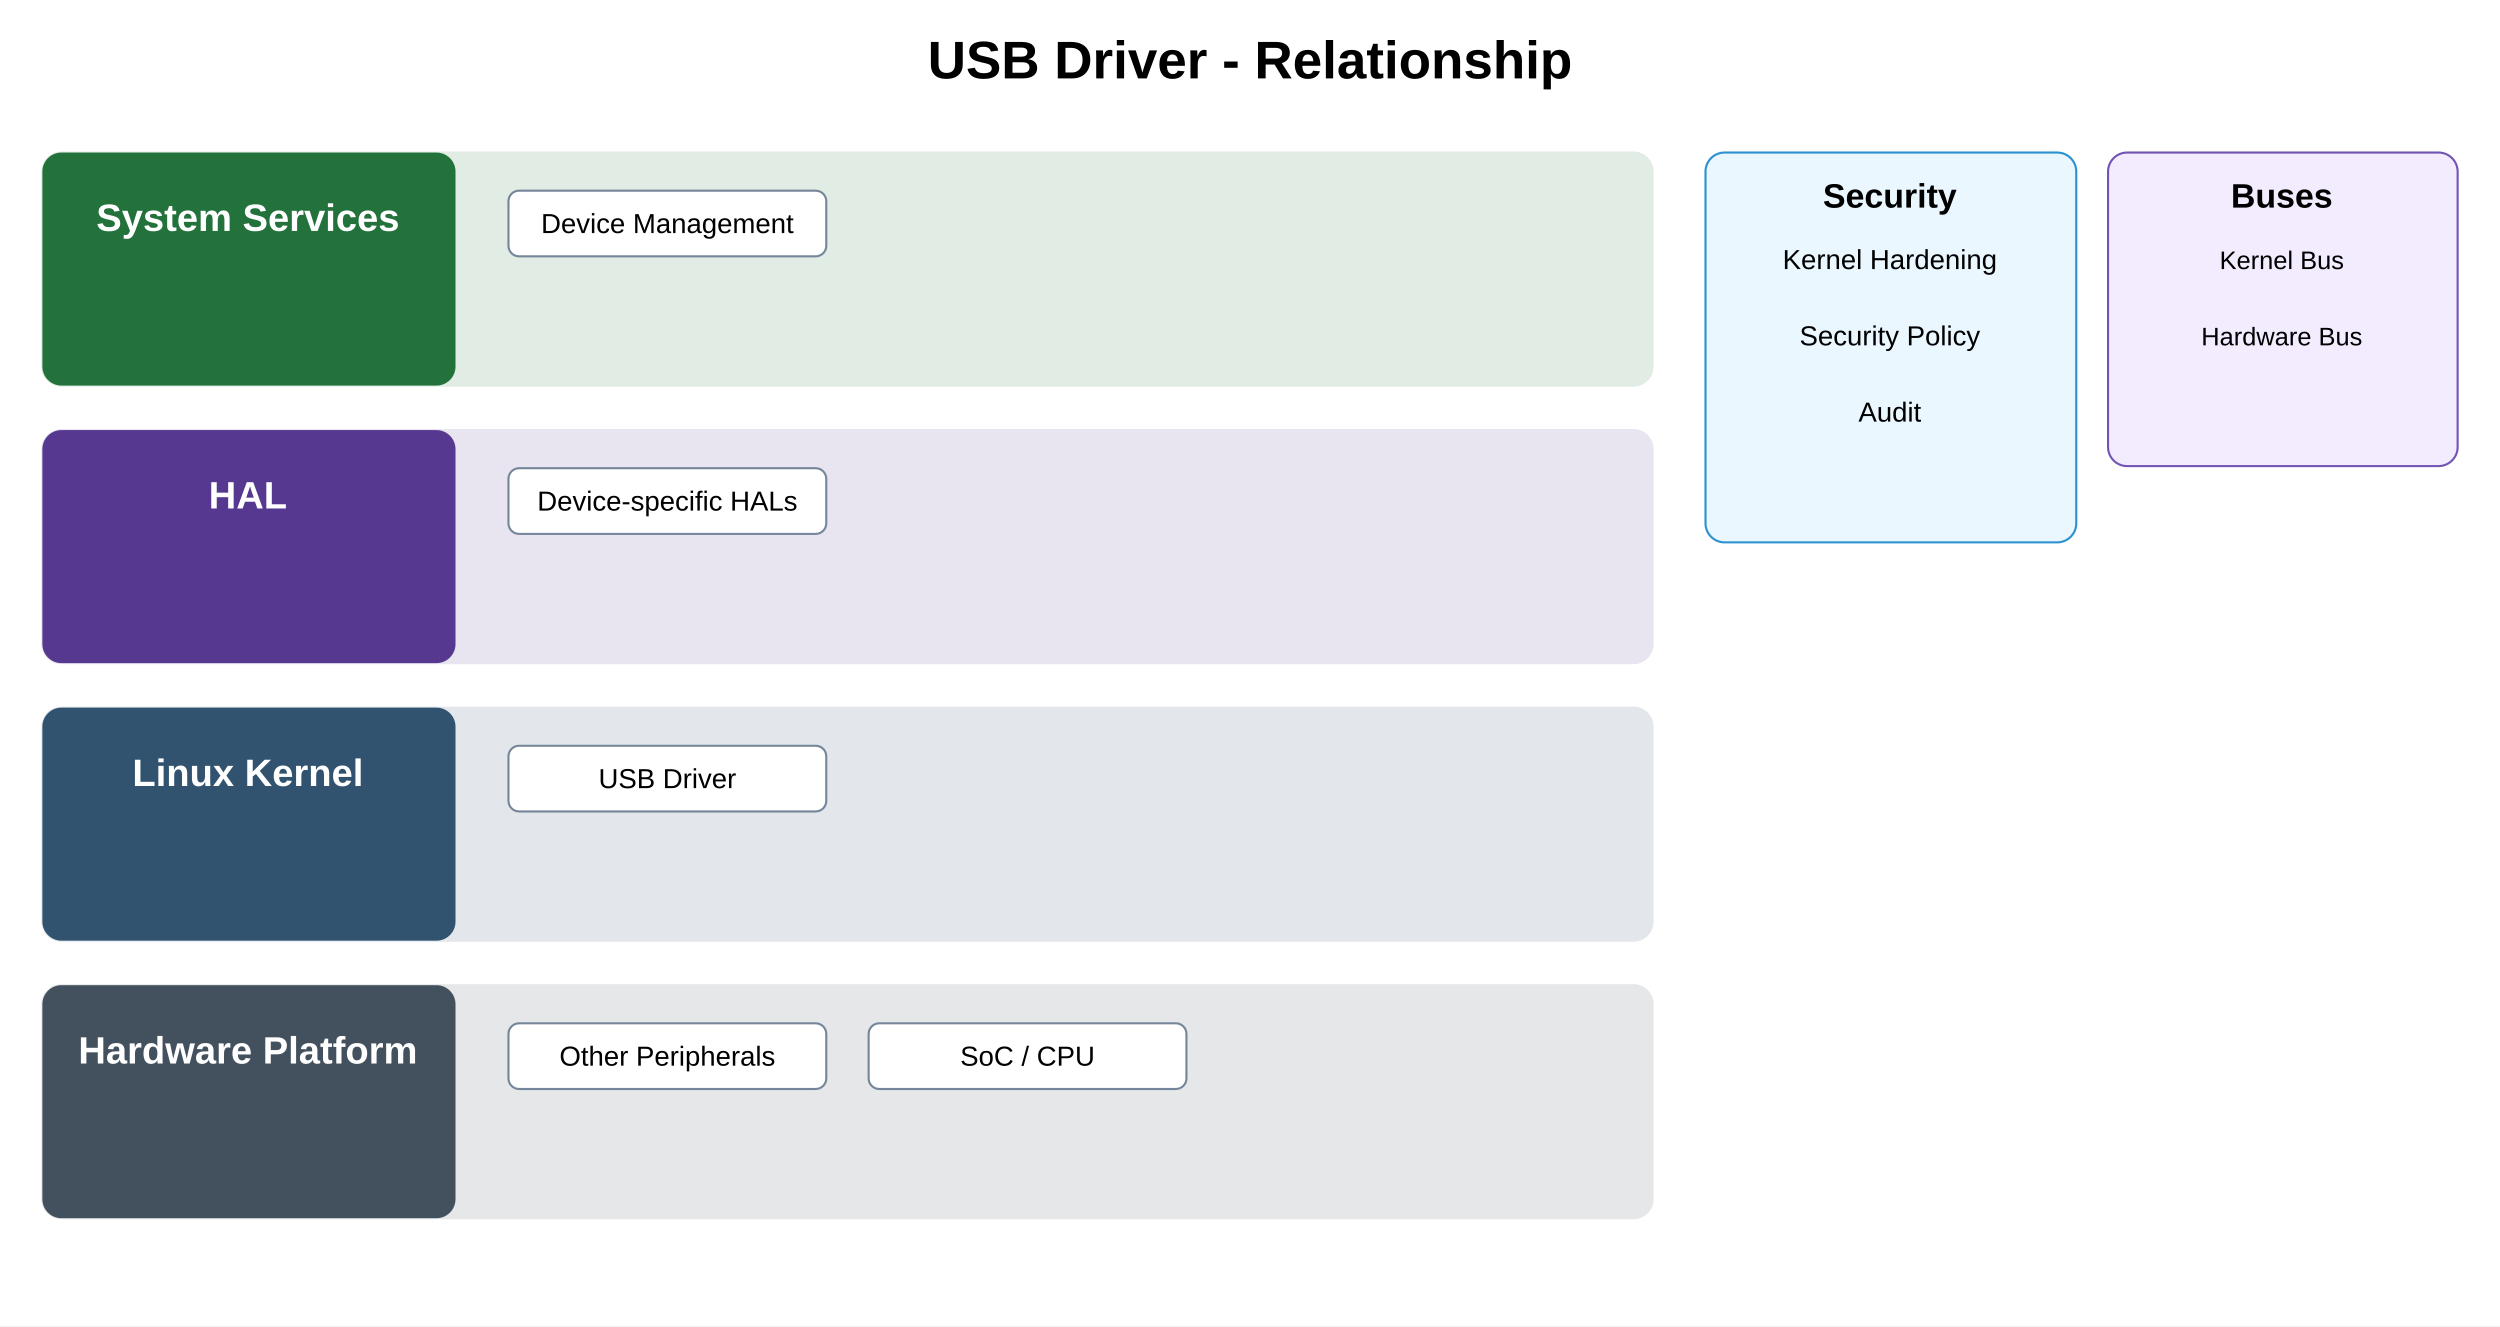
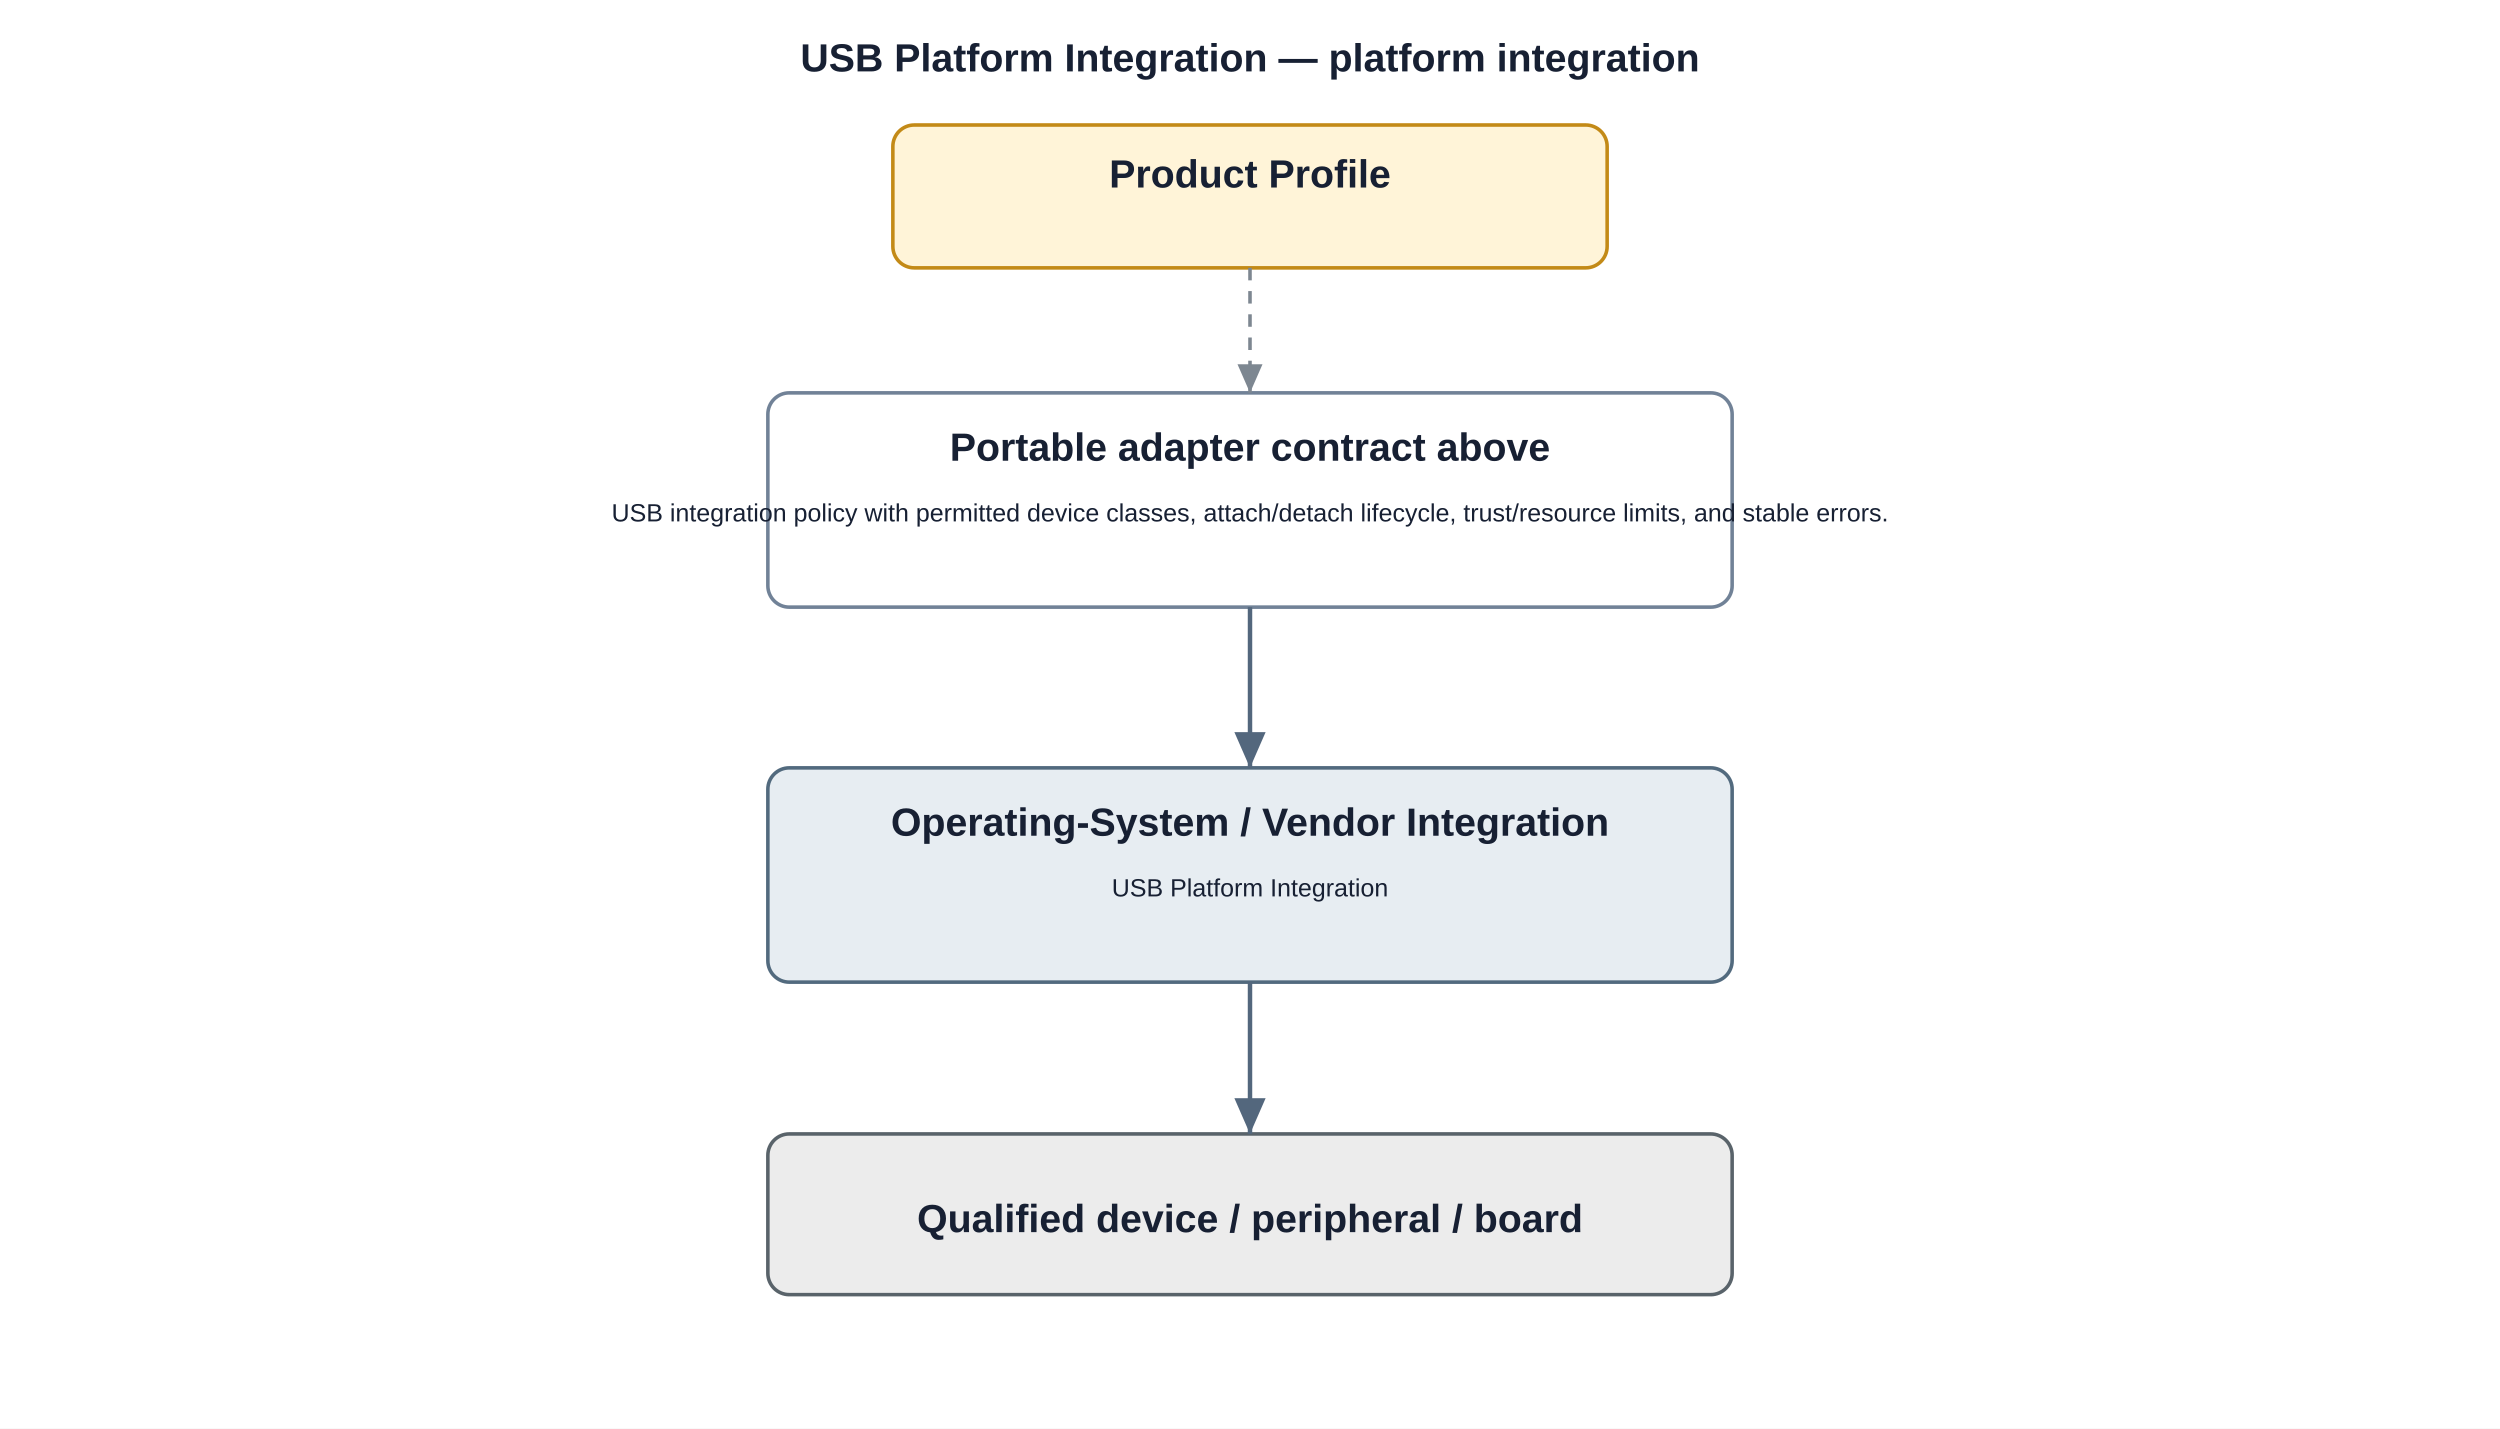
- <svg xmlns="http://www.w3.org/2000/svg" width="1180" height="626">
-   <rect width="100%" height="100%" fill="white" />
-   <text x="590" y="37" font-family="Arial" font-size="25" font-weight="bold" text-anchor="middle">USB Driver - Relationship</text>
-   <rect x="20" y="72" width="760" height="110" rx="9" fill="#23723b" opacity=".14" stroke="#23723b" />
-   <rect x="20" y="72" width="195" height="110" rx="9" fill="#23723b" />
-   <text x="117" y="109" font-family="Arial" font-size="18" font-weight="bold" fill="white" text-anchor="middle">System Services</text>
-   <rect x="240" y="90" width="150" height="31" rx="5" fill="white" stroke="#75869a" />
-   <text x="315" y="110" font-family="Arial" font-size="13" text-anchor="middle">Device Management</text>
-   <rect x="20" y="203" width="760" height="110" rx="9" fill="#563891" opacity=".14" stroke="#563891" />
-   <rect x="20" y="203" width="195" height="110" rx="9" fill="#563891" />
-   <text x="117" y="240" font-family="Arial" font-size="18" font-weight="bold" fill="white" text-anchor="middle">HAL</text>
-   <rect x="240" y="221" width="150" height="31" rx="5" fill="white" stroke="#75869a" />
-   <text x="315" y="241" font-family="Arial" font-size="13" text-anchor="middle">Device-specific HALs</text>
-   <rect x="20" y="334" width="760" height="110" rx="9" fill="#31536f" opacity=".14" stroke="#31536f" />
-   <rect x="20" y="334" width="195" height="110" rx="9" fill="#31536f" />
-   <text x="117" y="371" font-family="Arial" font-size="18" font-weight="bold" fill="white" text-anchor="middle">Linux Kernel</text>
-   <rect x="240" y="352" width="150" height="31" rx="5" fill="white" stroke="#75869a" />
-   <text x="315" y="372" font-family="Arial" font-size="13" text-anchor="middle">USB Driver</text>
-   <rect x="20" y="465" width="760" height="110" rx="9" fill="#42515d" opacity=".14" stroke="#42515d" />
-   <rect x="20" y="465" width="195" height="110" rx="9" fill="#42515d" />
-   <text x="117" y="502" font-family="Arial" font-size="18" font-weight="bold" fill="white" text-anchor="middle">Hardware Platform</text>
-   <rect x="240" y="483" width="150" height="31" rx="5" fill="white" stroke="#75869a" />
-   <text x="315" y="503" font-family="Arial" font-size="13" text-anchor="middle">Other Peripherals</text>
-   <rect x="410" y="483" width="150" height="31" rx="5" fill="white" stroke="#75869a" />
-   <text x="485" y="503" font-family="Arial" font-size="13" text-anchor="middle">SoC / CPU</text>
-   <rect x="805" y="72" width="175" height="184" rx="9" fill="#eaf7ff" stroke="#2b91cf" />
-   <text x="892" y="98" font-family="Arial" font-size="16" font-weight="bold" text-anchor="middle">Security</text>
-   <text x="892" y="127" font-family="Arial" font-size="13" text-anchor="middle">Kernel Hardening</text>
-   <text x="892" y="163" font-family="Arial" font-size="13" text-anchor="middle">Security Policy</text>
-   <text x="892" y="199" font-family="Arial" font-size="13" text-anchor="middle">Audit</text>
-   <rect x="995" y="72" width="165" height="148" rx="9" fill="#f3ecff" stroke="#7254b3" />
-   <text x="1077" y="98" font-family="Arial" font-size="16" font-weight="bold" text-anchor="middle">Buses</text>
-   <text x="1077" y="127" font-family="Arial" font-size="12" text-anchor="middle">Kernel Bus</text>
-   <text x="1077" y="163" font-family="Arial" font-size="12" text-anchor="middle">Hardware Bus</text>
+ <svg xmlns="http://www.w3.org/2000/svg" width="1400" height="800">
+   <defs>
+     <style>text{font-family:Arial;fill:#172033}.h{font-size:22px;font-weight:bold}.t{font-size:14px}.p{fill:#fff4d8;stroke:#c38a17;stroke-width:2}.up{fill:white;stroke:#718297;stroke-width:2}.os{fill:#e7edf2;stroke:#526a7e;stroke-width:2}.hw{fill:#ececec;stroke:#59636a;stroke-width:2}.a{stroke:#53677d;stroke-width:2.5;fill:none;marker-end:url(#a)}.o{stroke:#7d8791;stroke-width:2;stroke-dasharray:7 6;fill:none;marker-end:url(#o)}</style>
+     <marker id="a" markerWidth="10" markerHeight="10" refX="8" refY="3.5" orient="auto">
+       <polygon points="0 0,8 3.5,0 7" fill="#53677d" />
+     </marker>
+     <marker id="o" markerWidth="10" markerHeight="10" refX="8" refY="3.5" orient="auto">
+       <polygon points="0 0,8 3.5,0 7" fill="#7d8791" />
+     </marker>
+   </defs>
+   <rect width="1400" height="800" fill="white" />
+   <text x="700" y="40" class="h" text-anchor="middle">USB Platform Integration — platform integration</text>
+   <rect x="500" y="70" width="400" height="80" rx="12" class="p" />
+   <text x="700" y="105" class="h" text-anchor="middle">Product Profile</text>
+   <rect x="430" y="220" width="540" height="120" rx="12" class="up" />
+   <text x="700" y="258" class="h" text-anchor="middle">Portable adapter contract above</text>
+   <text x="700" y="292" class="t" text-anchor="middle">USB integration policy with permitted device classes, attach/detach lifecycle, trust/resource limits, and stable errors.</text>
+   <rect x="430" y="430" width="540" height="120" rx="12" class="os" />
+   <text x="700" y="468" class="h" text-anchor="middle">Operating-System / Vendor Integration</text>
+   <text x="700" y="502" class="t" text-anchor="middle">USB Platform Integration</text>
+   <rect x="430" y="635" width="540" height="90" rx="12" class="hw" />
+   <text x="700" y="690" class="h" text-anchor="middle">Qualified device / peripheral / board</text>
+   <path d="M700 150 L700 220" class="o" />
+   <path d="M700 340 L700 430" class="a" />
+   <path d="M700 550 L700 635" class="a" />
</svg>
